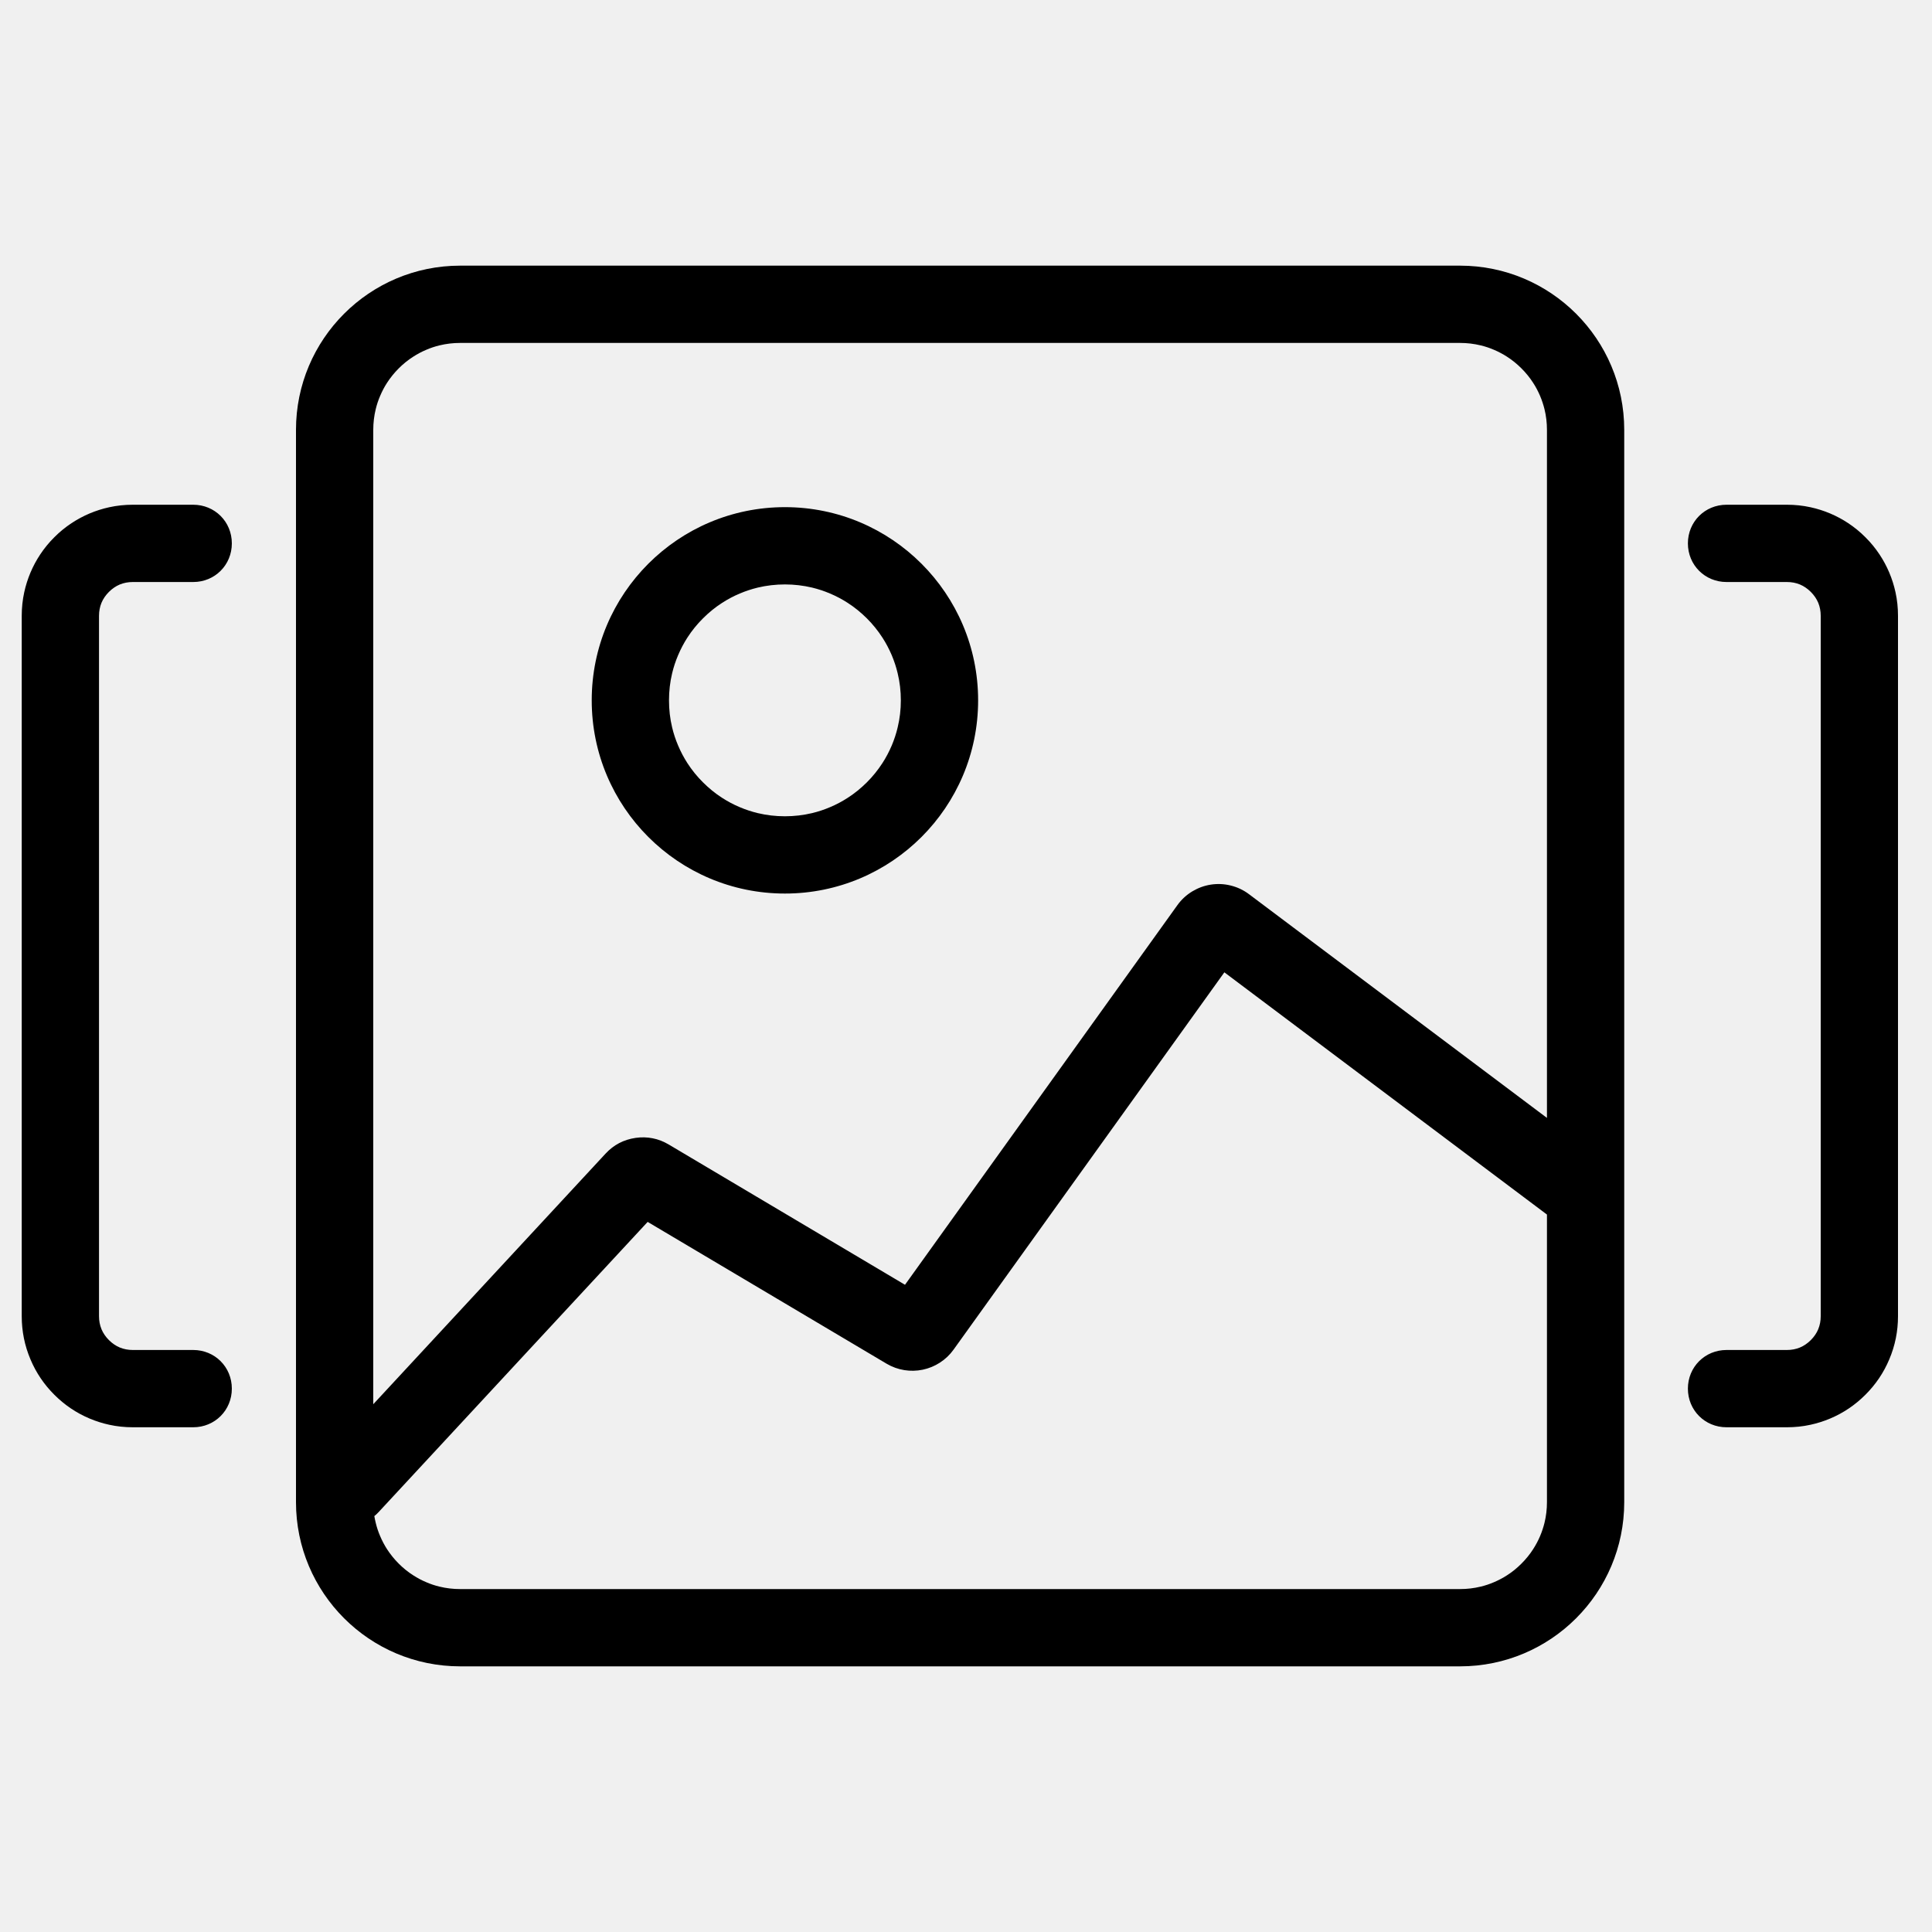
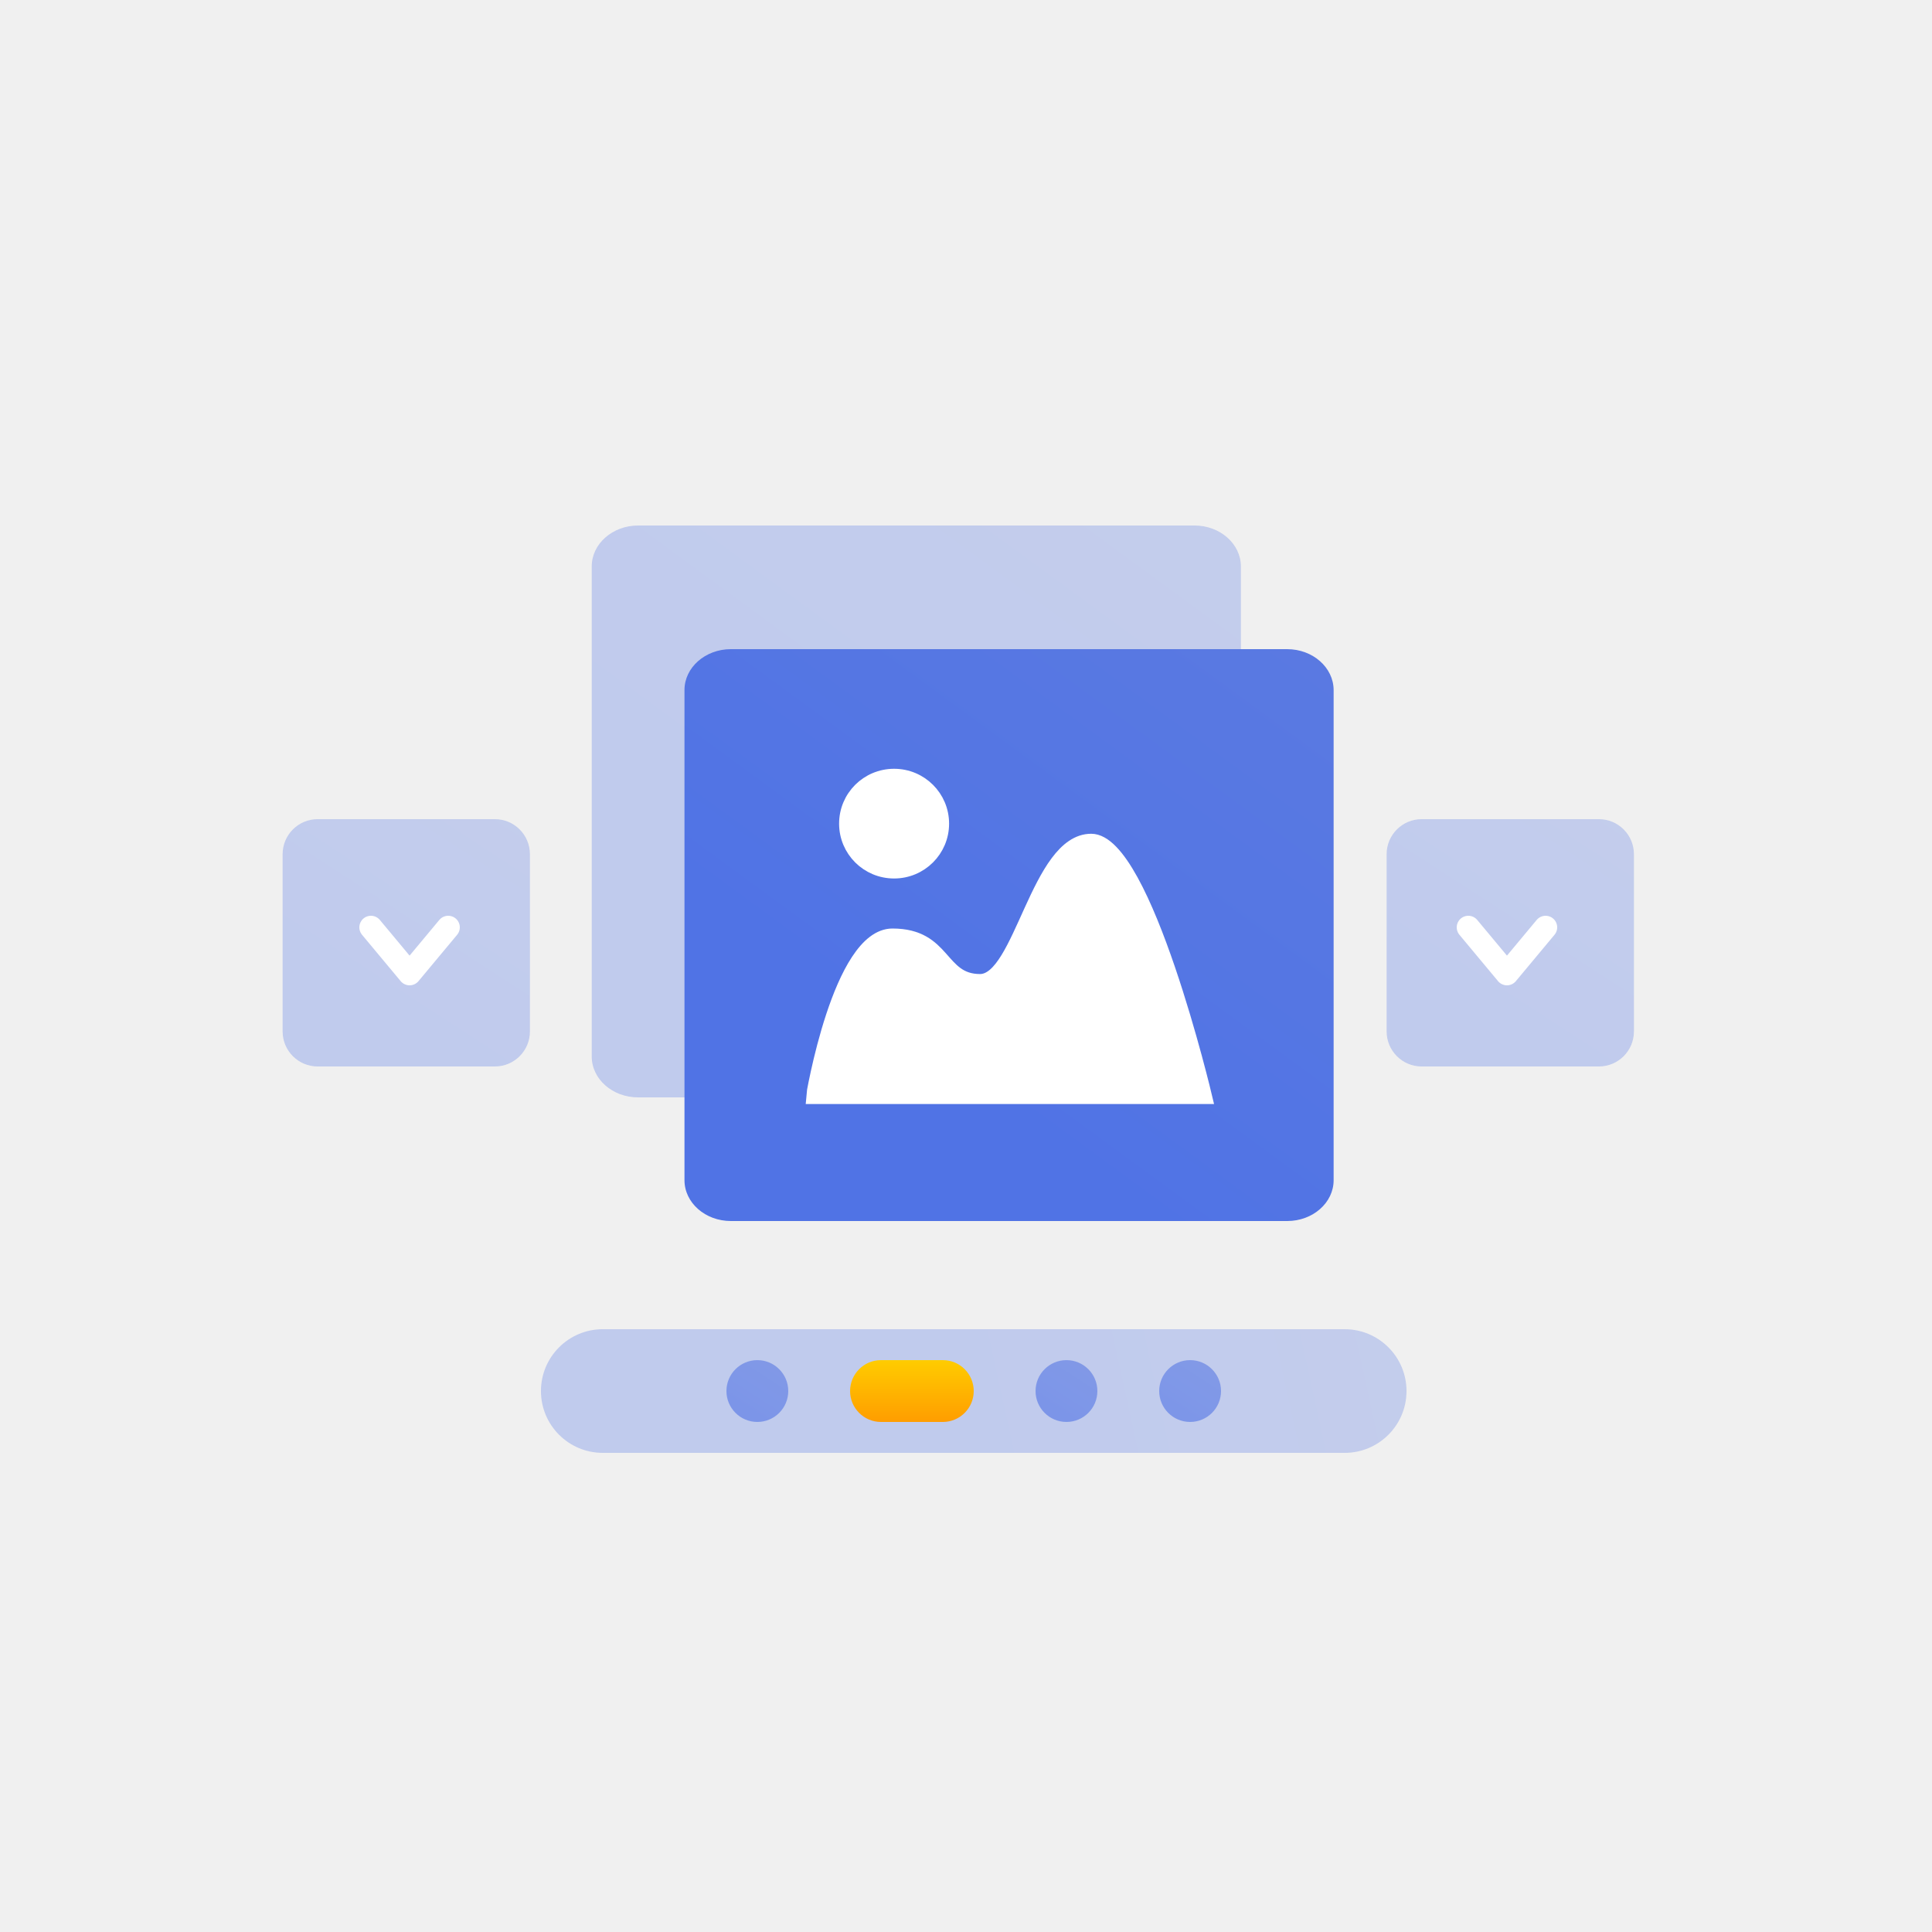
- <svg xmlns="http://www.w3.org/2000/svg" viewBox="0 0 40 40" width="40" height="40" fill="none">
-   <rect id="轮播图" width="40" height="40" x="0" y="0" fill="rgb(255,255,255)" fill-opacity="0" />
-   <path id="矢量 577" d="M33.628 8.9C33.628 7.022 32.105 5.5 30.228 5.5L9.528 5.5C7.65 5.5 6.128 7.022 6.128 8.9L6.128 31.1C6.128 32.978 7.65 34.5 9.528 34.5L30.228 34.5C32.105 34.5 33.628 32.978 33.628 31.1L33.628 8.9ZM9.528 7.1L30.228 7.1C30.375 7.1 30.518 7.117 30.657 7.151L30.657 7.151C30.749 7.173 30.84 7.203 30.928 7.241C31.023 7.281 31.113 7.329 31.199 7.384C31.307 7.453 31.407 7.534 31.5 7.627C31.593 7.72 31.675 7.821 31.744 7.929C31.799 8.014 31.847 8.105 31.887 8.2C31.924 8.288 31.954 8.379 31.977 8.471C32.011 8.61 32.028 8.753 32.028 8.9L32.028 23.145L25.86 18.514C25.745 18.427 25.617 18.367 25.477 18.333C25.343 18.3 25.207 18.294 25.07 18.315C24.933 18.336 24.806 18.383 24.687 18.454C24.564 18.528 24.46 18.624 24.376 18.741L18.737 26.6L13.844 23.695C13.737 23.632 13.627 23.589 13.513 23.567C13.398 23.544 13.28 23.541 13.157 23.559C12.912 23.595 12.706 23.703 12.538 23.884L7.728 29.073L7.728 8.9Q7.728 8.679 7.779 8.471L7.779 8.471L7.779 8.471C7.801 8.379 7.831 8.288 7.869 8.2C7.909 8.105 7.956 8.014 8.011 7.929C8.081 7.821 8.162 7.72 8.255 7.627C8.348 7.534 8.448 7.453 8.557 7.384Q8.685 7.301 8.828 7.241C8.916 7.203 9.006 7.173 9.098 7.151C9.237 7.117 9.38 7.1 9.528 7.1ZM7.75 31.389Q7.762 31.46 7.779 31.529L7.779 31.529L7.779 31.529C7.801 31.621 7.831 31.712 7.869 31.8C7.909 31.895 7.956 31.985 8.011 32.071C8.081 32.179 8.162 32.28 8.255 32.373C8.348 32.466 8.448 32.547 8.557 32.616C8.642 32.671 8.732 32.719 8.828 32.759C8.916 32.797 9.006 32.827 9.098 32.849L9.098 32.849C9.237 32.883 9.38 32.9 9.528 32.9L30.228 32.9C30.375 32.9 30.518 32.883 30.657 32.849C30.749 32.827 30.839 32.797 30.928 32.759Q31.07 32.699 31.199 32.616L31.199 32.616L31.201 32.615Q31.362 32.512 31.5 32.373C31.593 32.28 31.675 32.179 31.744 32.071C31.799 31.985 31.847 31.895 31.887 31.8C31.924 31.712 31.954 31.621 31.977 31.529C32.011 31.39 32.028 31.247 32.028 31.1L32.028 25.146C32.025 25.144 32.022 25.142 32.02 25.14L25.349 20.131L19.743 27.942C19.665 28.051 19.57 28.141 19.458 28.213C19.349 28.283 19.232 28.331 19.105 28.358Q19.009 28.378 18.912 28.38Q18.818 28.382 18.724 28.367C18.593 28.346 18.469 28.301 18.354 28.233L13.409 25.298L7.837 31.308C7.81 31.337 7.781 31.364 7.75 31.389ZM4 29.55L2.75 29.55C2.583 29.55 2.42 29.533 2.261 29.498C2.123 29.468 1.987 29.425 1.854 29.369C1.579 29.253 1.336 29.088 1.124 28.876C0.912 28.664 0.747 28.421 0.631 28.145C0.51 27.86 0.45 27.562 0.45 27.25L0.45 12.75C0.45 12.583 0.467 12.42 0.502 12.261C0.532 12.123 0.575 11.987 0.631 11.854Q0.715 11.656 0.832 11.48C0.916 11.353 1.013 11.234 1.124 11.124C1.234 11.013 1.353 10.916 1.48 10.832C1.598 10.754 1.722 10.687 1.854 10.631C1.987 10.575 2.123 10.532 2.261 10.502C2.42 10.467 2.583 10.45 2.75 10.45L4 10.45C4.448 10.45 4.8 10.802 4.8 11.25C4.8 11.698 4.448 12.05 4 12.05L2.75 12.05C2.653 12.05 2.564 12.067 2.481 12.101C2.399 12.135 2.323 12.187 2.255 12.255C2.187 12.323 2.135 12.399 2.101 12.481C2.067 12.564 2.05 12.653 2.05 12.75L2.05 27.25Q2.05 27.395 2.101 27.518L2.101 27.518L2.101 27.518L2.101 27.519C2.135 27.601 2.187 27.677 2.255 27.745C2.323 27.813 2.399 27.865 2.481 27.899C2.564 27.933 2.653 27.95 2.75 27.95L4 27.95C4.448 27.95 4.8 28.302 4.8 28.75C4.8 29.198 4.448 29.55 4 29.55ZM36.996 29.55L35.746 29.55C35.298 29.55 34.946 29.198 34.946 28.75C34.946 28.302 35.298 27.95 35.746 27.95L36.996 27.95C37.093 27.95 37.182 27.933 37.265 27.899C37.347 27.865 37.423 27.813 37.491 27.745C37.559 27.677 37.611 27.601 37.645 27.519L37.645 27.518L37.645 27.518Q37.696 27.395 37.696 27.25L37.696 12.75C37.696 12.653 37.679 12.564 37.645 12.481C37.611 12.399 37.559 12.323 37.491 12.255C37.423 12.187 37.347 12.135 37.265 12.101C37.182 12.067 37.093 12.05 36.996 12.05L35.746 12.05C35.298 12.05 34.946 11.698 34.946 11.25C34.946 10.802 35.298 10.45 35.746 10.45L36.996 10.45C37.163 10.45 37.326 10.467 37.485 10.502C37.623 10.532 37.759 10.575 37.892 10.631C38.024 10.687 38.149 10.754 38.266 10.832C38.393 10.916 38.512 11.013 38.622 11.124C38.733 11.234 38.83 11.353 38.914 11.48Q39.031 11.656 39.115 11.854C39.171 11.987 39.214 12.123 39.244 12.261C39.279 12.42 39.296 12.583 39.296 12.75L39.296 27.25C39.296 27.562 39.236 27.86 39.115 28.145C38.999 28.421 38.834 28.664 38.622 28.876C38.41 29.088 38.167 29.253 37.892 29.369C37.759 29.425 37.623 29.468 37.485 29.498C37.326 29.533 37.163 29.55 36.996 29.55ZM16.251 10.5C18.46 10.5 20.251 12.291 20.251 14.5C20.251 16.709 18.46 18.5 16.251 18.5C14.042 18.5 12.251 16.709 12.251 14.5C12.251 12.291 14.042 10.5 16.251 10.5ZM15.69 12.165C15.563 12.196 15.439 12.236 15.317 12.288C15.188 12.342 15.066 12.407 14.95 12.482C14.808 12.573 14.676 12.681 14.554 12.803C14.431 12.925 14.324 13.058 14.232 13.2C14.158 13.315 14.093 13.438 14.039 13.566Q13.961 13.749 13.916 13.939C13.872 14.121 13.851 14.308 13.851 14.5C13.851 14.692 13.872 14.879 13.916 15.061C13.946 15.188 13.987 15.312 14.039 15.434C14.093 15.562 14.158 15.685 14.232 15.8C14.324 15.942 14.431 16.075 14.554 16.197C14.676 16.319 14.808 16.427 14.95 16.518C15.066 16.593 15.188 16.658 15.317 16.712C15.439 16.764 15.563 16.804 15.69 16.835C15.871 16.878 16.058 16.9 16.251 16.9C16.443 16.9 16.63 16.878 16.812 16.835C16.939 16.804 17.063 16.764 17.184 16.712C17.313 16.658 17.435 16.593 17.551 16.518C17.693 16.427 17.825 16.319 17.948 16.197C18.07 16.075 18.177 15.942 18.269 15.8C18.344 15.685 18.408 15.562 18.463 15.434C18.514 15.312 18.555 15.188 18.585 15.061L18.585 15.061C18.629 14.879 18.651 14.692 18.651 14.5C18.651 14.308 18.629 14.121 18.585 13.939C18.555 13.812 18.514 13.688 18.463 13.566C18.408 13.438 18.344 13.315 18.269 13.2C18.177 13.058 18.07 12.925 17.948 12.803C17.825 12.681 17.693 12.573 17.551 12.482C17.435 12.407 17.313 12.342 17.184 12.288C17.063 12.236 16.939 12.196 16.812 12.165C16.63 12.122 16.443 12.1 16.251 12.1C16.058 12.1 15.871 12.122 15.69 12.165Z" fill="currentColor" fill-rule="evenodd" />
+ <svg xmlns="http://www.w3.org/2000/svg" width="125px" height="125px" viewBox="0 0 125 125" version="1.1">
+   <defs>
+     <linearGradient x1="44.099%" y1="50.752%" x2="128.793%" y2="48.085%" id="linearGradient-1">
+       <stop stop-color="#5073E5" offset="0%" />
+       <stop stop-color="#5E7CE0" offset="100%" />
+     </linearGradient>
+     <linearGradient x1="44.099%" y1="86.839%" x2="128.793%" y2="-43.825%" id="linearGradient-2">
+       <stop stop-color="#5073E5" offset="0%" />
+       <stop stop-color="#5E7CE0" offset="100%" />
+     </linearGradient>
+     <linearGradient x1="50%" y1="0%" x2="50%" y2="100%" id="linearGradient-3">
+       <stop stop-color="#FFCC00" offset="0%" />
+       <stop stop-color="#FF9D00" offset="100%" />
+     </linearGradient>
+     <linearGradient x1="44.099%" y1="78.59%" x2="128.793%" y2="-22.815%" id="linearGradient-4">
+       <stop stop-color="#5073E5" offset="0%" />
+       <stop stop-color="#5E7CE0" offset="100%" />
+     </linearGradient>
+     <linearGradient x1="44.099%" y1="78.59%" x2="128.793%" y2="-22.815%" id="linearGradient-5">
+       <stop stop-color="#5073E5" offset="0%" />
+       <stop stop-color="#5E7CE0" offset="100%" />
+     </linearGradient>
+   </defs>
+   <g id="Tiny-Vue" stroke="none" stroke-width="1" fill="none" fill-rule="evenodd">
+     <g id="-TinyUI-Vue-组件总览1" transform="translate(-1479, -1210)">
+       <g id="组件" transform="translate(596, 311)">
+         <g id="编组-25备份-17" transform="translate(784, 866)">
+           <g id="Carousel-走马灯" transform="translate(99, 33)">
+             <g id="编组" />
+             <g id="编组-8" transform="translate(35, 86)">
+               <rect id="矩形" fill="url(#linearGradient-1)" opacity="0.304" x="0" y="0" width="56" height="8" rx="4" />
+               <g id="编组-7" transform="translate(12, 2)">
+                 <circle id="椭圆形" fill="url(#linearGradient-2)" opacity="0.605" cx="2" cy="2" r="2" />
+                 <rect id="矩形" fill="url(#linearGradient-3)" x="8" y="0" width="8" height="4" rx="2" />
+                 <circle id="椭圆形备份-4" fill="url(#linearGradient-2)" opacity="0.605" cx="22" cy="2" r="2" />
+                 <circle id="椭圆形备份-5" fill="url(#linearGradient-2)" opacity="0.605" cx="30" cy="2" r="2" />
+               </g>
+             </g>
+             <g id="轮播图管理" transform="translate(18.28571, 53)">
+               <rect id="矩形" fill="url(#linearGradient-2)" opacity="0.304" x="71.429" y="0" width="16" height="16" rx="2.268" />
+               <rect id="矩形备份-2" fill="url(#linearGradient-2)" opacity="0.304" x="0" y="0" width="16" height="16" rx="2.268" />
+               <polyline id="路径" stroke="#FFFFFF" stroke-width="1.5" stroke-linecap="round" stroke-linejoin="round" fill-rule="nonzero" points="81.714 7 79.214 10 76.714 7" />
+               <polyline id="路径" stroke="#FFFFFF" stroke-width="1.5" stroke-linecap="round" stroke-linejoin="round" fill-rule="nonzero" points="10.714 7 8.214 10 5.714 7" />
+             </g>
+             <path d="M77.277,34 L41.288,34 C39.633,34 38.286,35.186 38.286,36.644 L38.286,68.356 C38.286,69.82 39.633,71 41.288,71 L77.283,71 C78.939,71 80.286,69.82 80.286,68.356 L80.286,36.644 C80.279,35.186 78.939,34 77.277,34 Z" id="路径备份-2" fill="url(#linearGradient-4)" opacity="0.304" />
+             <g id="编组-32" transform="translate(44.28571, 42)">
+               <path d="M38.991,0 L3.002,0 C1.347,0 0,1.186 0,2.644 L0,34.356 C0,35.82 1.347,37 3.002,37 L38.998,37 C40.653,37 42,35.82 42,34.356 L42,2.644 C41.993,1.186 40.653,0 38.991,0 Z" id="路径" fill="url(#linearGradient-5)" />
+               <path d="M13.457,18.479 C16.928,18.479 16.515,21.424 19.122,21.424 C21.734,21.424 22.811,12.348 26.316,12.348 C29.82,12.348 33.752,29.025 33.752,29.025 L8.248,29.025 C8.248,29.021 9.991,18.479 13.457,18.479 Z" id="路径" stroke="#FFFFFF" stroke-width="0.808" fill="#FFFFFF" fill-rule="nonzero" />
+               <path d="M13.562,8.112 C15.323,8.112 16.748,9.53 16.748,11.289 C16.748,13.047 15.323,14.466 13.562,14.466 C11.8,14.466 10.376,13.047 10.376,11.289 C10.376,9.53 11.8,8.112 13.562,8.112 Z" id="路径" stroke="#FFFFFF" stroke-width="0.744" fill="#FFFFFF" fill-rule="nonzero" />
+             </g>
+           </g>
+         </g>
+       </g>
+     </g>
+   </g>
</svg>
